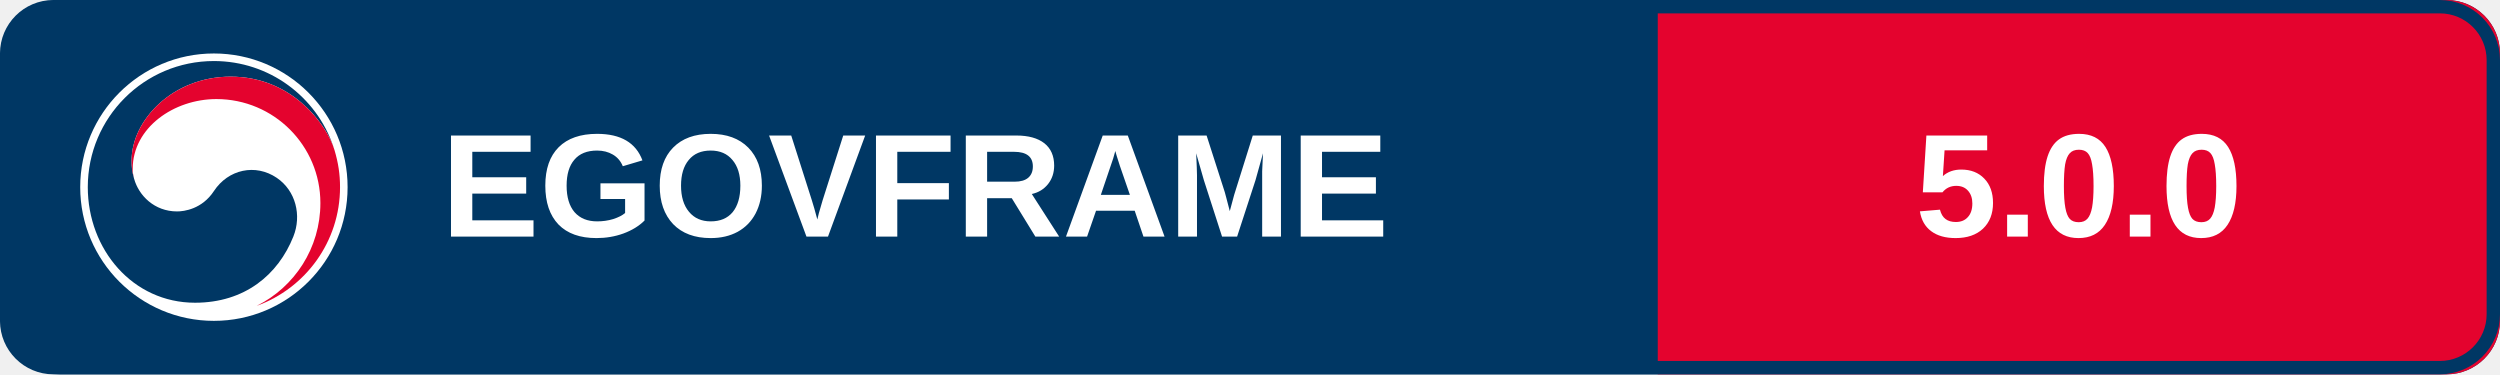
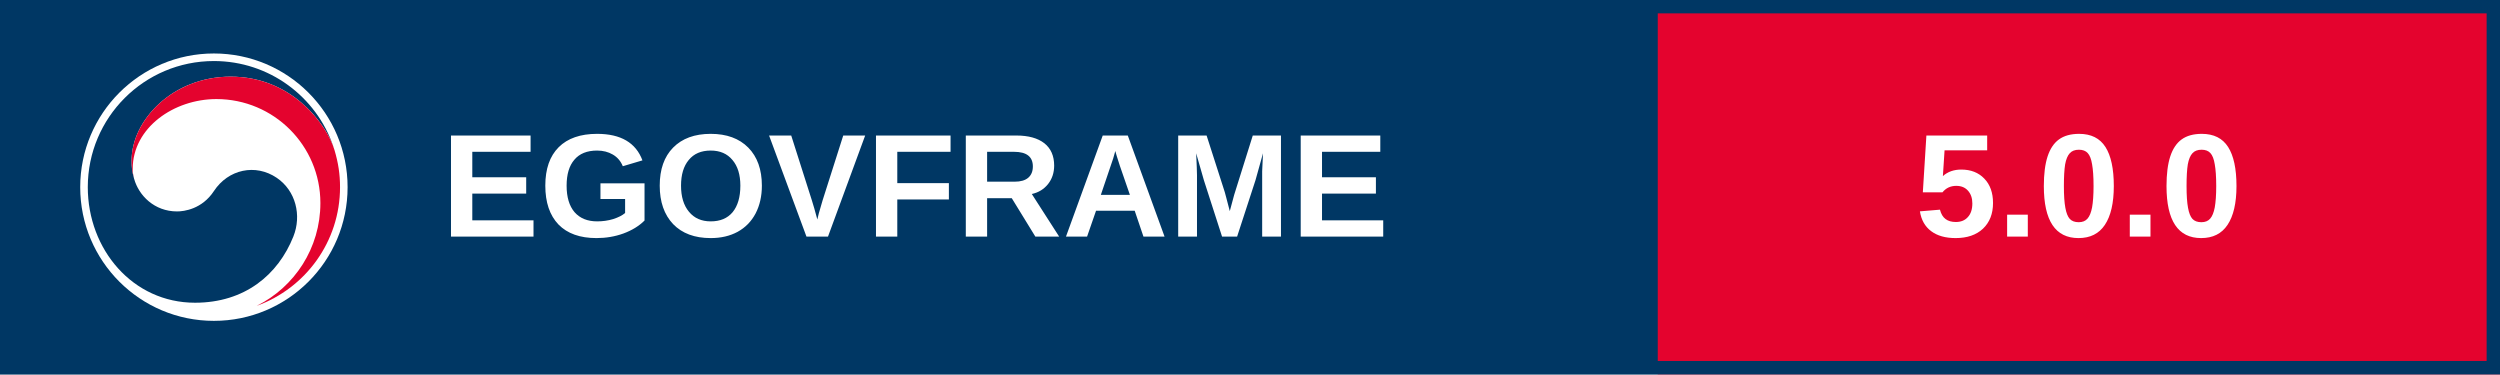
<svg xmlns="http://www.w3.org/2000/svg" width="187" height="28" viewBox="0 0 187 28" role="img" aria-label="eGovFrame 5.0.0">
  <defs>
    <clipPath id="badge-shape">
-       <rect width="187" height="28" rx="4" />
+       <rect width="187" height="28" rx="0" />
    </clipPath>
  </defs>
  <g clip-path="url(#badge-shape)">
-     <rect width="187" height="28" rx="4" fill="#003764" />
+     <rect width="187" height="28" rx="0" fill="#003764" />
    <path d="M124 0h63v28h-63z" fill="#e4032e" />
  </g>
-   <rect x="0.5" y="0.5" width="186" height="27" rx="4" fill="none" stroke="#003764" />
+   <rect x="0.5" y="0.5" width="186" height="27" rx="0" fill="none" stroke="#003764" />
  <g transform="translate(6 4) scale(0.1154188)">
    <path fill="#fff" d="M173.282 86.65c0 47.844-38.794 86.632-86.646 86.632C38.799 173.282 0 134.494 0 86.65 0 38.788 38.799 0 86.636 0c47.852 0 86.646 38.788 86.646 86.65" />
    <path fill="#003764" d="M127.389 80.598c-13.791-9.365-31.439-5.542-40.717 8.533-7.72 11.767-19.405 13.235-23.906 13.235-14.751 0-24.824-10.367-27.818-21.095h-.01c-.039-.108-.059-.2-.09-.307-.025-.12-.056-.233-.089-.366-1.177-4.467-1.467-6.609-1.467-11.368 0-25.65 26.321-54.213 64.215-54.213 38.829 0 61.05 29.545 66.78 45.979-.107-.295-.209-.581-.291-.877-11.015-32.125-41.474-55.216-77.357-55.216-45.13 0-81.729 36.59-81.729 81.739 0 40.351 29.108 74.891 69.479 74.891 32.197 0 53.842-18.052 63.757-42.93 5.45-13.614 1.595-29.605-10.757-38.005" />
    <path fill="#e4032e" d="M164.788 62.589c-4.777-16.026-27.153-47.571-67.282-47.571-37.894 0-64.214 28.563-64.214 54.212 0 4.759.29 6.901 1.466 11.368-.489-1.951-.74-3.908-.74-5.823 0-26.721 26.741-45.227 54.248-45.227 37.218 0 67.388 30.174 67.388 67.39 0 29.173-16.785 54.437-41.179 66.565v.023c31.455-11.391 53.908-41.512 53.908-76.884 0-8.378-1.127-15.759-3.595-24.053" />
  </g>
  <text x="33" y="17.7" fill="#ffffff" font-family="Arial, Helvetica, sans-serif" font-size="11" font-weight="600">EGOVFRAME</text>
  <text x="155.5" y="17.7" fill="#ffffff" text-anchor="middle" font-family="Arial, Helvetica, sans-serif" font-size="11" font-weight="700">5.0.0</text>
</svg>
